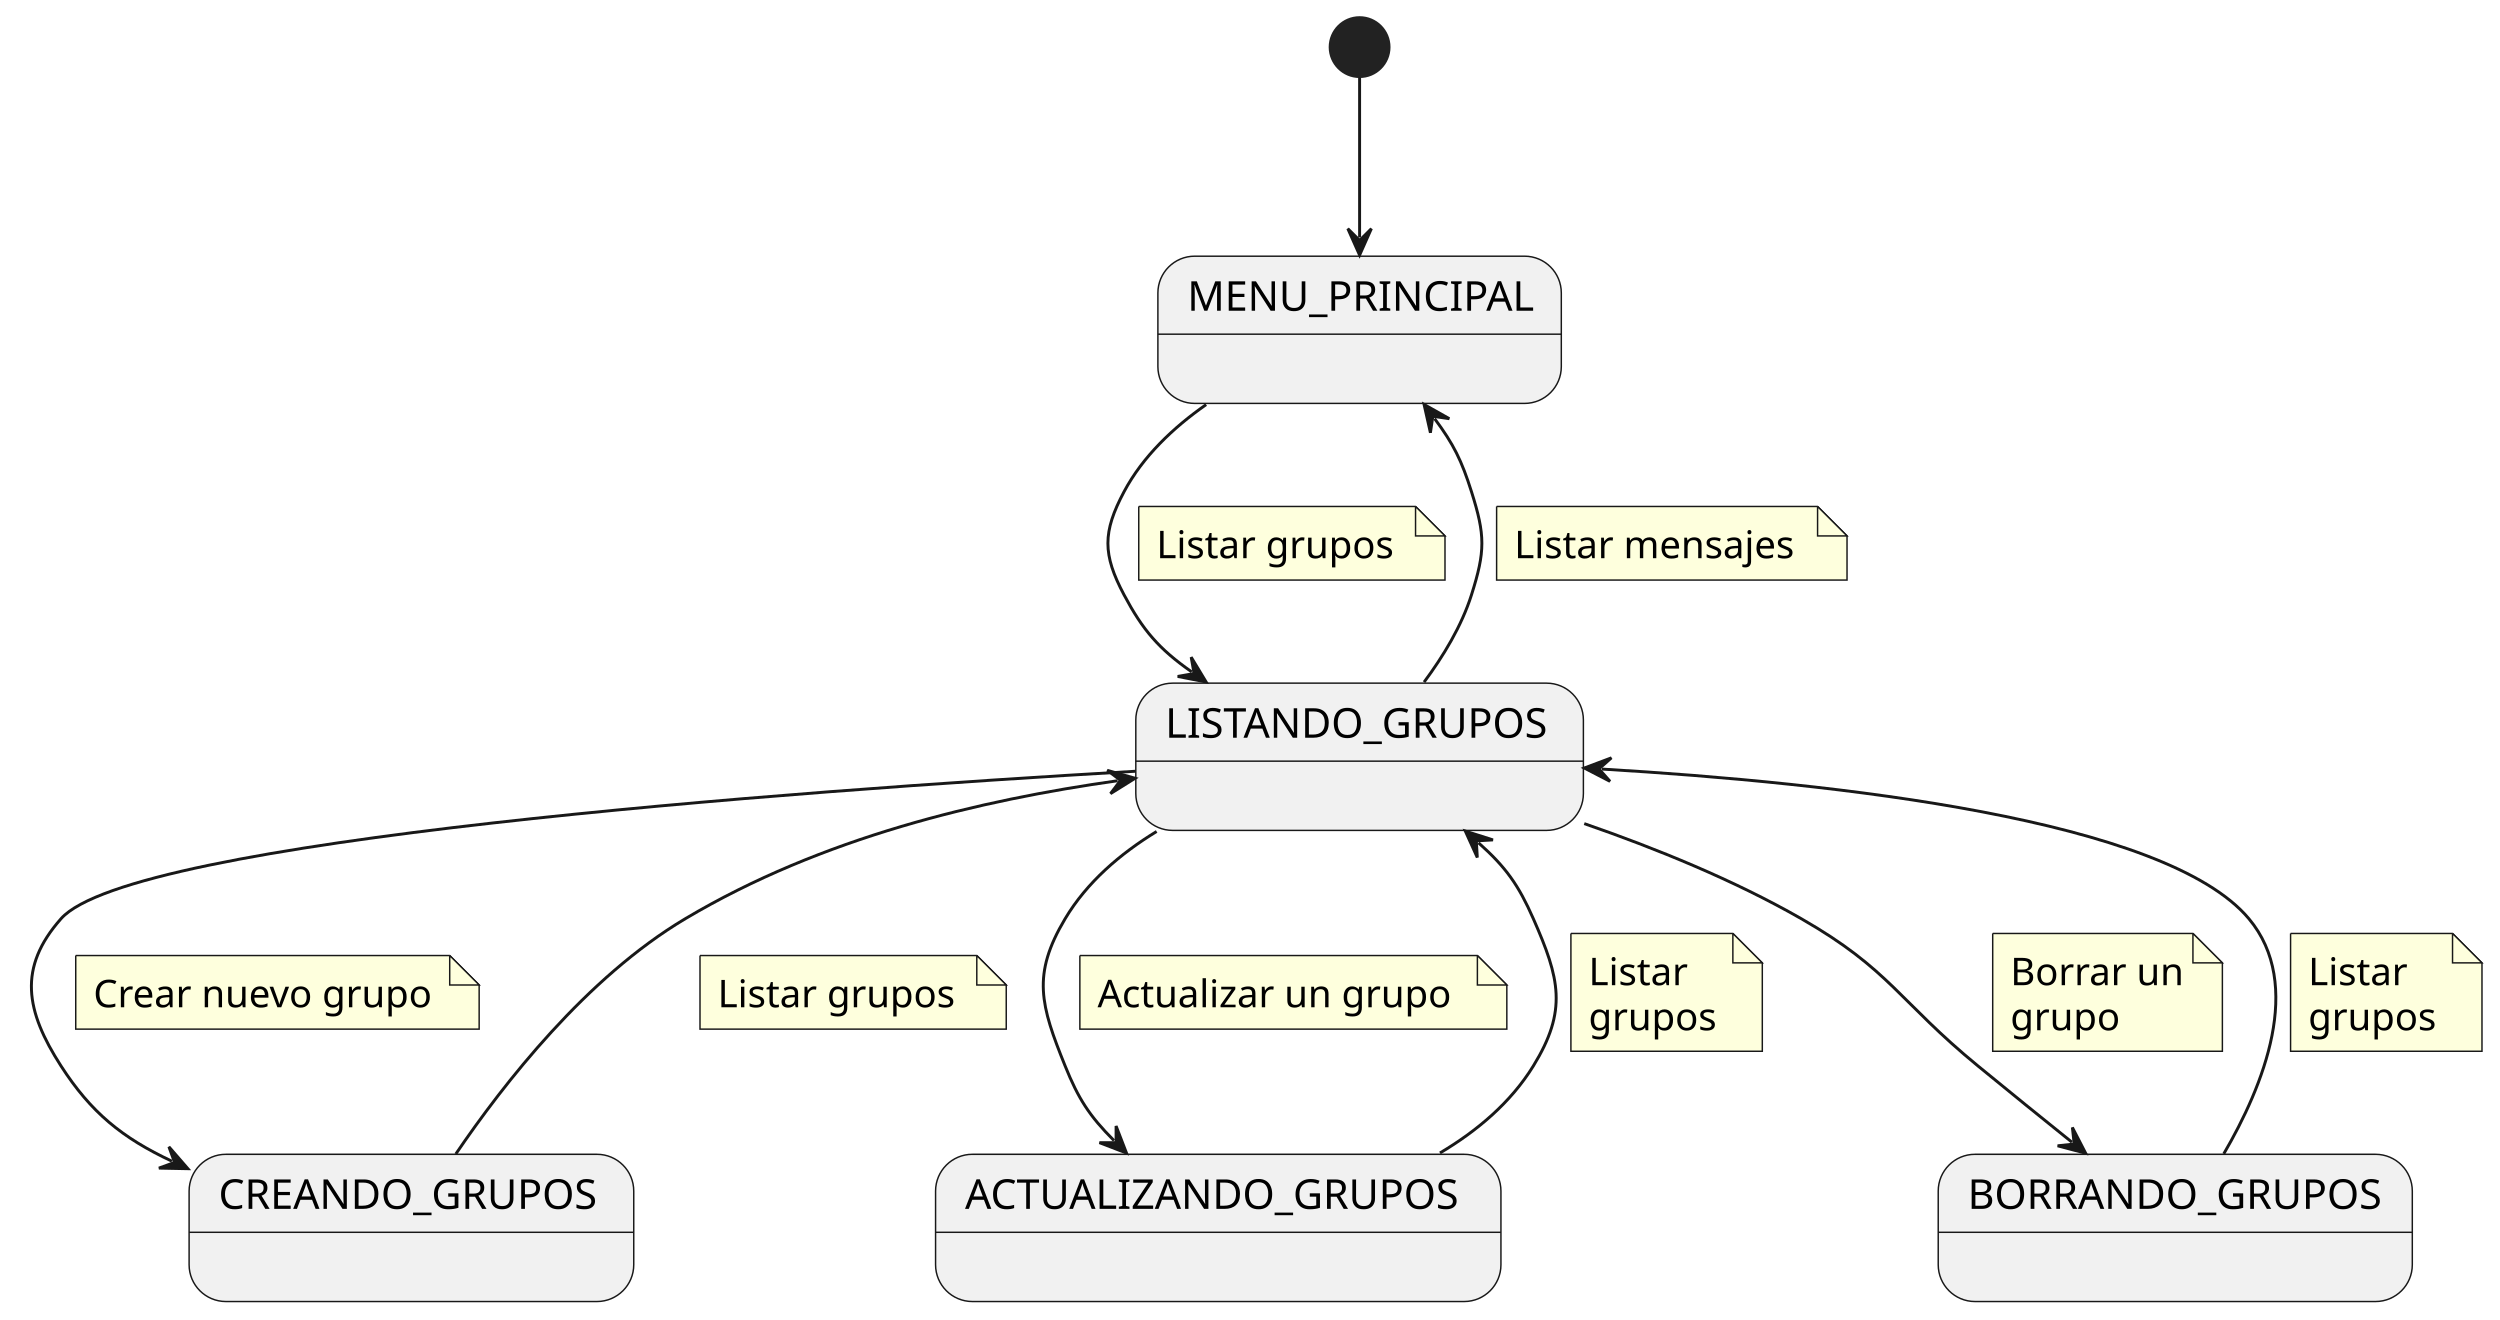
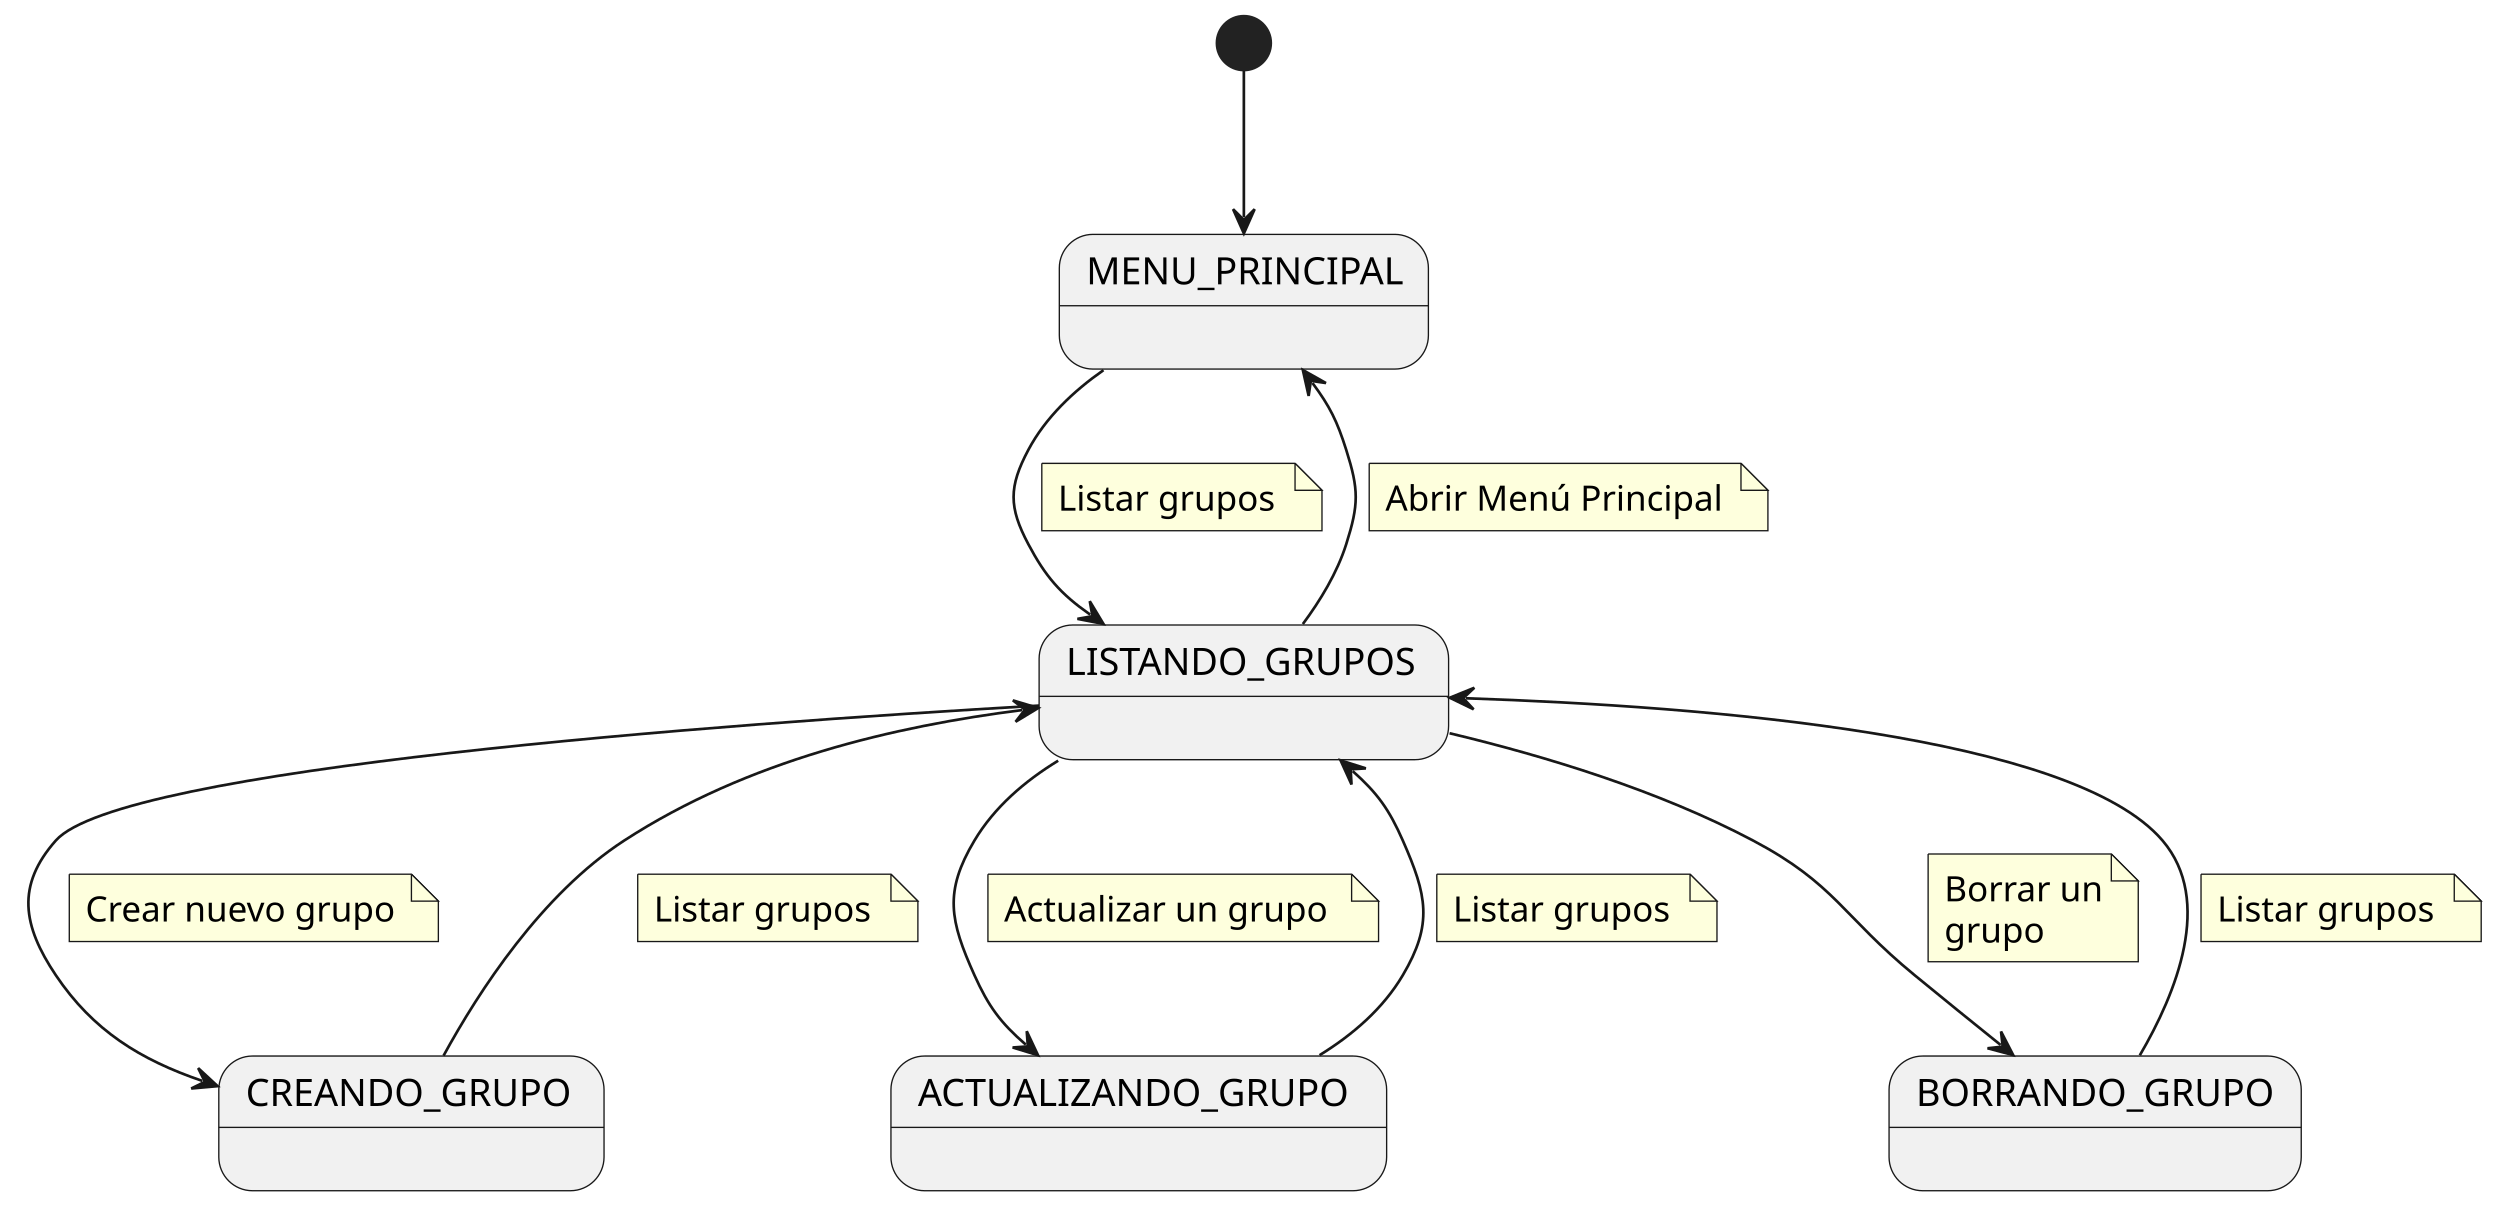
- <svg xmlns="http://www.w3.org/2000/svg" contentStyleType="text/css" height="448px" preserveAspectRatio="none" style="width:849px;height:448px;background:#FFFFFF;" version="1.1" viewBox="0 0 849 448" width="849px" zoomAndPan="magnify">
+ <svg xmlns="http://www.w3.org/2000/svg" contentStyleType="text/css" height="448px" preserveAspectRatio="none" style="width:928px;height:448px;background:#FFFFFF;" version="1.1" viewBox="0 0 928 448" width="928px" zoomAndPan="magnify">
  <defs />
  <g>
    <g id="MenuPrincipal">
      <rect fill="#F1F1F1" height="50" rx="12.5" ry="12.5" style="stroke:#181818;stroke-width:0.5;" width="137" x="393.22" y="87" />
      <line style="stroke:#181818;stroke-width:0.5;" x1="393.22" x2="530.22" y1="113.488" y2="113.488" />
      <text fill="#000000" font-family="sans-serif" font-size="14" lengthAdjust="spacing" textLength="117" x="403.22" y="105.535">MENU_PRINCIPAL</text>
    </g>
    <g id="Grupos">
      <rect fill="#F1F1F1" height="50" rx="12.5" ry="12.5" style="stroke:#181818;stroke-width:0.5;" width="152" x="385.72" y="232" />
      <line style="stroke:#181818;stroke-width:0.5;" x1="385.72" x2="537.72" y1="258.488" y2="258.488" />
      <text fill="#000000" font-family="sans-serif" font-size="14" lengthAdjust="spacing" textLength="132" x="395.72" y="250.535">LISTANDO_GRUPOS</text>
    </g>
    <g id="CreandoGrupo">
-       <rect fill="#F1F1F1" height="50" rx="12.5" ry="12.5" style="stroke:#181818;stroke-width:0.5;" width="151" x="64.22" y="392" />
-       <line style="stroke:#181818;stroke-width:0.5;" x1="64.22" x2="215.22" y1="418.488" y2="418.488" />
-       <text fill="#000000" font-family="sans-serif" font-size="14" lengthAdjust="spacing" textLength="131" x="74.22" y="410.535">CREANDO_GRUPOS</text>
+       <rect fill="#F1F1F1" height="50" rx="12.5" ry="12.5" style="stroke:#181818;stroke-width:0.5;" width="143" x="81.22" y="392" />
+       <line style="stroke:#181818;stroke-width:0.5;" x1="81.22" x2="224.22" y1="418.488" y2="418.488" />
+       <text fill="#000000" font-family="sans-serif" font-size="14" lengthAdjust="spacing" textLength="123" x="91.22" y="410.535">CREANDO_GRUPO</text>
    </g>
    <g id="ActualizandoGrupo">
-       <rect fill="#F1F1F1" height="50" rx="12.5" ry="12.5" style="stroke:#181818;stroke-width:0.5;" width="192" x="317.72" y="392" />
-       <line style="stroke:#181818;stroke-width:0.5;" x1="317.72" x2="509.72" y1="418.488" y2="418.488" />
-       <text fill="#000000" font-family="sans-serif" font-size="14" lengthAdjust="spacing" textLength="172" x="327.72" y="410.535">ACTUALIZANDO_GRUPOS</text>
+       <rect fill="#F1F1F1" height="50" rx="12.5" ry="12.5" style="stroke:#181818;stroke-width:0.5;" width="184" x="330.72" y="392" />
+       <line style="stroke:#181818;stroke-width:0.5;" x1="330.72" x2="514.72" y1="418.488" y2="418.488" />
+       <text fill="#000000" font-family="sans-serif" font-size="14" lengthAdjust="spacing" textLength="164" x="340.72" y="410.535">ACTUALIZANDO_GRUPO</text>
    </g>
    <g id="BorrandoGrupo">
-       <rect fill="#F1F1F1" height="50" rx="12.5" ry="12.5" style="stroke:#181818;stroke-width:0.5;" width="161" x="658.22" y="392" />
-       <line style="stroke:#181818;stroke-width:0.5;" x1="658.22" x2="819.22" y1="418.488" y2="418.488" />
-       <text fill="#000000" font-family="sans-serif" font-size="14" lengthAdjust="spacing" textLength="141" x="668.22" y="410.535">BORRANDO_GRUPOS</text>
+       <rect fill="#F1F1F1" height="50" rx="12.5" ry="12.5" style="stroke:#181818;stroke-width:0.5;" width="153" x="701.22" y="392" />
+       <line style="stroke:#181818;stroke-width:0.5;" x1="701.22" x2="854.22" y1="418.488" y2="418.488" />
+       <text fill="#000000" font-family="sans-serif" font-size="14" lengthAdjust="spacing" textLength="133" x="711.22" y="410.535">BORRANDO_GRUPO</text>
    </g>
    <ellipse cx="461.72" cy="16" fill="#222222" rx="10" ry="10" style="stroke:#222222;stroke-width:1.0;" />
    <g id="link_*start*_MenuPrincipal">
      <path d="M461.72,26.36 C461.72,40.29 461.72,60.95 461.72,80.65 " fill="none" id="*start*-to-MenuPrincipal" style="stroke:#181818;stroke-width:1.0;" />
      <polygon fill="#181818" points="461.72,86.65,465.72,77.65,461.72,81.65,457.72,77.65,461.72,86.65" style="stroke:#181818;stroke-width:1.0;" />
    </g>
    <g id="link_MenuPrincipal_Grupos">
      <path d="M409.61,137.4 C398.44,145.21 388.09,155.01 381.72,167 C374.42,180.74 374.42,188.26 381.72,202 C388.09,213.99 393.523,220.352 404.693,228.162 " fill="none" id="MenuPrincipal-to-Grupos" style="stroke:#181818;stroke-width:1.0;" />
      <polygon fill="#181818" points="409.61,231.6,404.526,223.165,405.512,228.735,399.942,229.721,409.61,231.6" style="stroke:#181818;stroke-width:1.0;" />
      <path d="M386.72,172 L386.72,197 L490.72,197 L490.72,182 L480.72,172 L386.72,172 " fill="#FEFFDD" style="stroke:#181818;stroke-width:0.5;" />
      <path d="M480.72,172 L480.72,182 L490.72,182 L480.72,172 " fill="#FEFFDD" style="stroke:#181818;stroke-width:0.5;" />
      <text fill="#000000" font-family="sans-serif" font-size="13" lengthAdjust="spacing" textLength="83" x="392.72" y="189.568">Listar grupos</text>
    </g>
    <g id="link_Grupos_MenuPrincipal">
      <path d="M483.61,231.65 C490.1,222.92 496.37,212.6 499.72,202 C504.42,187.17 504.42,181.83 499.72,167 C496.37,156.4 493.68,150.895 487.19,142.165 " fill="none" id="Grupos-to-MenuPrincipal" style="stroke:#181818;stroke-width:1.0;" />
      <polygon fill="#181818" points="483.61,137.35,485.769,146.959,486.593,141.363,492.19,142.186,483.61,137.35" style="stroke:#181818;stroke-width:1.0;" />
-       <path d="M508.25,172 L508.25,197 L627.25,197 L627.25,182 L617.25,172 L508.25,172 " fill="#FEFFDD" style="stroke:#181818;stroke-width:0.5;" />
-       <path d="M617.25,172 L617.25,182 L627.25,182 L617.25,172 " fill="#FEFFDD" style="stroke:#181818;stroke-width:0.5;" />
-       <text fill="#000000" font-family="sans-serif" font-size="13" lengthAdjust="spacing" textLength="98" x="514.25" y="189.568">Listar mensajes</text>
+       <path d="M508.25,172 L508.25,197 L656.25,197 L656.25,182 L646.25,172 L508.25,172 " fill="#FEFFDD" style="stroke:#181818;stroke-width:0.5;" />
+       <path d="M646.25,172 L646.25,182 L656.25,182 L646.25,172 " fill="#FEFFDD" style="stroke:#181818;stroke-width:0.5;" />
+       <text fill="#000000" font-family="sans-serif" font-size="13" lengthAdjust="spacing" textLength="127" x="514.25" y="189.568">Abrir Menú Principal</text>
    </g>
    <g id="link_Grupos_CreandoGrupo">
-       <path d="M385.69,261.91 C265.93,268.85 44.46,285.18 20.72,312 C6,328.64 8.69,343.32 20.72,362 C30.86,377.73 41.397,386.383 58.377,394.343 " fill="none" id="Grupos-to-CreandoGrupo" style="stroke:#181818;stroke-width:1.0;" />
-       <polygon fill="#181818" points="63.81,396.89,57.359,389.448,59.283,394.768,53.963,396.692,63.81,396.89" style="stroke:#181818;stroke-width:1.0;" />
+       <path d="M385.69,261.91 C265.93,268.85 44.46,285.18 20.72,312 C6,328.64 8.34,343.55 20.72,362 C34.53,382.56 52.012,393.351 75.112,401.241 " fill="none" id="Grupos-to-CreandoGrupo" style="stroke:#181818;stroke-width:1.0;" />
+       <polygon fill="#181818" points="80.79,403.18,73.566,396.486,76.058,401.564,70.98,404.056,80.79,403.18" style="stroke:#181818;stroke-width:1.0;" />
      <path d="M25.72,324.5 L25.72,349.5 L162.72,349.5 L162.72,334.5 L152.72,324.5 L25.72,324.5 " fill="#FEFFDD" style="stroke:#181818;stroke-width:0.5;" />
      <path d="M152.72,324.5 L152.72,334.5 L162.72,334.5 L152.72,324.5 " fill="#FEFFDD" style="stroke:#181818;stroke-width:0.5;" />
      <text fill="#000000" font-family="sans-serif" font-size="13" lengthAdjust="spacing" textLength="116" x="31.72" y="342.068">Crear nuevo grupo</text>
    </g>
    <g id="link_CreandoGrupo_Grupos">
-       <path d="M154.79,391.9 C171.06,367.93 199.2,331.93 232.72,312 C279.16,284.39 332.789,271.739 379.539,265.139 " fill="none" id="CreandoGrupo-to-Grupos" style="stroke:#181818;stroke-width:1.0;" />
-       <polygon fill="#181818" points="385.48,264.3,376.009,261.597,380.529,264.999,377.127,269.519,385.48,264.3" style="stroke:#181818;stroke-width:1.0;" />
-       <path d="M237.72,324.5 L237.72,349.5 L341.72,349.5 L341.72,334.5 L331.72,324.5 L237.72,324.5 " fill="#FEFFDD" style="stroke:#181818;stroke-width:0.5;" />
-       <path d="M331.72,324.5 L331.72,334.5 L341.72,334.5 L331.72,324.5 " fill="#FEFFDD" style="stroke:#181818;stroke-width:0.5;" />
-       <text fill="#000000" font-family="sans-serif" font-size="13" lengthAdjust="spacing" textLength="83" x="243.72" y="342.068">Listar grupos</text>
+       <path d="M164.64,391.88 C177.75,367.89 201.11,331.88 231.72,312 C277.56,282.24 332.048,269.586 379.458,263.566 " fill="none" id="CreandoGrupo-to-Grupos" style="stroke:#181818;stroke-width:1.0;" />
+       <polygon fill="#181818" points="385.41,262.81,375.978,259.976,380.45,263.44,376.986,267.912,385.41,262.81" style="stroke:#181818;stroke-width:1.0;" />
+       <path d="M236.72,324.5 L236.72,349.5 L340.72,349.5 L340.72,334.5 L330.72,324.5 L236.72,324.5 " fill="#FEFFDD" style="stroke:#181818;stroke-width:0.5;" />
+       <path d="M330.72,324.5 L330.72,334.5 L340.72,334.5 L330.72,324.5 " fill="#FEFFDD" style="stroke:#181818;stroke-width:0.5;" />
+       <text fill="#000000" font-family="sans-serif" font-size="13" lengthAdjust="spacing" textLength="83" x="242.72" y="342.068">Listar grupos</text>
    </g>
    <g id="link_Grupos_ActualizandoGrupo">
-       <path d="M392.79,282.37 C380.41,289.92 369.1,299.63 361.72,312 C350.34,331.08 353.41,341.39 361.72,362 C366.2,373.11 369.937,378.957 378.317,387.337 " fill="none" id="Grupos-to-ActualizandoGrupo" style="stroke:#181818;stroke-width:1.0;" />
-       <polygon fill="#181818" points="382.56,391.58,379.024,382.388,379.024,388.045,373.368,388.045,382.56,391.58" style="stroke:#181818;stroke-width:1.0;" />
+       <path d="M392.79,282.37 C380.4,289.92 369.1,299.63 361.72,312 C350.34,331.08 352.6,341.74 361.72,362 C366.89,373.48 371.304,379.572 380.774,387.772 " fill="none" id="Grupos-to-ActualizandoGrupo" style="stroke:#181818;stroke-width:1.0;" />
+       <polygon fill="#181818" points="385.31,391.7,381.125,382.785,381.53,388.427,375.888,388.832,385.31,391.7" style="stroke:#181818;stroke-width:1.0;" />
      <path d="M366.72,324.5 L366.72,349.5 L511.72,349.5 L511.72,334.5 L501.72,324.5 L366.72,324.5 " fill="#FEFFDD" style="stroke:#181818;stroke-width:0.5;" />
      <path d="M501.72,324.5 L501.72,334.5 L511.72,334.5 L501.72,324.5 " fill="#FEFFDD" style="stroke:#181818;stroke-width:0.5;" />
      <text fill="#000000" font-family="sans-serif" font-size="13" lengthAdjust="spacing" textLength="124" x="372.72" y="342.068">Actualizar un grupo</text>
    </g>
    <g id="link_ActualizandoGrupo_Grupos">
-       <path d="M489.01,391.55 C501.63,384.06 513.09,374.4 520.72,362 C532.37,343.07 529.68,332.34 520.72,312 C515.69,300.56 511.384,294.476 502.104,286.226 " fill="none" id="ActualizandoGrupo-to-Grupos" style="stroke:#181818;stroke-width:1.0;" />
+       <path d="M489.81,391.69 C502.14,384.11 513.41,374.38 520.72,362 C532.03,342.87 529.68,332.34 520.72,312 C515.69,300.56 511.384,294.476 502.104,286.226 " fill="none" id="ActualizandoGrupo-to-Grupos" style="stroke:#181818;stroke-width:1.0;" />
      <polygon fill="#181818" points="497.62,282.24,501.689,291.209,501.357,285.562,507.004,285.23,497.62,282.24" style="stroke:#181818;stroke-width:1.0;" />
-       <path d="M533.48,317 L533.48,357 L598.48,357 L598.48,327 L588.48,317 L533.48,317 " fill="#FEFFDD" style="stroke:#181818;stroke-width:0.5;" />
-       <path d="M588.48,317 L588.48,327 L598.48,327 L588.48,317 " fill="#FEFFDD" style="stroke:#181818;stroke-width:0.5;" />
-       <text fill="#000000" font-family="sans-serif" font-size="13" lengthAdjust="spacing" textLength="35" x="539.48" y="334.568">Listar</text>
-       <text fill="#000000" font-family="sans-serif" font-size="13" lengthAdjust="spacing" textLength="44" x="539.48" y="349.879">grupos</text>
+       <path d="M533.34,324.5 L533.34,349.5 L637.34,349.5 L637.34,334.5 L627.34,324.5 L533.34,324.5 " fill="#FEFFDD" style="stroke:#181818;stroke-width:0.5;" />
+       <path d="M627.34,324.5 L627.34,334.5 L637.34,334.5 L627.34,324.5 " fill="#FEFFDD" style="stroke:#181818;stroke-width:0.5;" />
+       <text fill="#000000" font-family="sans-serif" font-size="13" lengthAdjust="spacing" textLength="83" x="539.34" y="342.068">Listar grupos</text>
    </g>
    <g id="link_Grupos_BorrandoGrupo">
-       <path d="M538.01,279.7 C562.37,288.13 588.91,298.93 611.72,312 C641.85,329.25 644.88,340 671.72,362 C683.63,371.75 692.124,378.64 703.614,387.88 " fill="none" id="Grupos-to-BorrandoGrupo" style="stroke:#181818;stroke-width:1.0;" />
-       <polygon fill="#181818" points="708.29,391.64,703.783,382.883,704.394,388.507,698.77,389.117,708.29,391.64" style="stroke:#181818;stroke-width:1.0;" />
-       <path d="M676.72,317 L676.72,357 L754.72,357 L754.72,327 L744.72,317 L676.72,317 " fill="#FEFFDD" style="stroke:#181818;stroke-width:0.5;" />
-       <path d="M744.72,317 L744.72,327 L754.72,327 L744.72,317 " fill="#FEFFDD" style="stroke:#181818;stroke-width:0.5;" />
-       <text fill="#000000" font-family="sans-serif" font-size="13" lengthAdjust="spacing" textLength="57" x="682.72" y="334.568">Borrar un</text>
-       <text fill="#000000" font-family="sans-serif" font-size="13" lengthAdjust="spacing" textLength="37" x="682.72" y="349.879">grupo</text>
+       <path d="M538.08,272.18 C573.65,280.67 615.73,293.49 650.72,312 C681.41,328.23 683.88,340 710.72,362 C722.63,371.75 731.124,378.64 742.614,387.88 " fill="none" id="Grupos-to-BorrandoGrupo" style="stroke:#181818;stroke-width:1.0;" />
+       <polygon fill="#181818" points="747.29,391.64,742.783,382.883,743.394,388.507,737.77,389.117,747.29,391.64" style="stroke:#181818;stroke-width:1.0;" />
+       <path d="M715.72,317 L715.72,357 L793.72,357 L793.72,327 L783.72,317 L715.72,317 " fill="#FEFFDD" style="stroke:#181818;stroke-width:0.5;" />
+       <path d="M783.72,317 L783.72,327 L793.72,327 L783.72,317 " fill="#FEFFDD" style="stroke:#181818;stroke-width:0.5;" />
+       <text fill="#000000" font-family="sans-serif" font-size="13" lengthAdjust="spacing" textLength="57" x="721.72" y="334.568">Borrar un</text>
+       <text fill="#000000" font-family="sans-serif" font-size="13" lengthAdjust="spacing" textLength="37" x="721.72" y="349.879">grupo</text>
    </g>
    <g id="link_BorrandoGrupo_Grupos">
-       <path d="M755.19,391.84 C768.62,368.84 782.56,334.5 763.72,312 C735.48,278.25 623.849,265.926 544.009,261.176 " fill="none" id="BorrandoGrupo-to-Grupos" style="stroke:#181818;stroke-width:1.0;" />
-       <polygon fill="#181818" points="538.02,260.82,546.767,265.347,543.011,261.117,547.242,257.362,538.02,260.82" style="stroke:#181818;stroke-width:1.0;" />
-       <path d="M777.88,317 L777.88,357 L842.88,357 L842.88,327 L832.88,317 L777.88,317 " fill="#FEFFDD" style="stroke:#181818;stroke-width:0.5;" />
-       <path d="M832.88,317 L832.88,327 L842.88,327 L832.88,317 " fill="#FEFFDD" style="stroke:#181818;stroke-width:0.5;" />
-       <text fill="#000000" font-family="sans-serif" font-size="13" lengthAdjust="spacing" textLength="35" x="783.88" y="334.568">Listar</text>
-       <text fill="#000000" font-family="sans-serif" font-size="13" lengthAdjust="spacing" textLength="44" x="783.88" y="349.879">grupos</text>
+       <path d="M794.29,391.75 C807.79,368.7 821.78,334.31 802.72,312 C769.39,272.97 634.057,262.2 544.137,259.2 " fill="none" id="BorrandoGrupo-to-Grupos" style="stroke:#181818;stroke-width:1.0;" />
+       <polygon fill="#181818" points="538.14,259,547.002,263.298,543.137,259.167,547.268,255.302,538.14,259" style="stroke:#181818;stroke-width:1.0;" />
+       <path d="M817.02,324.5 L817.02,349.5 L921.02,349.5 L921.02,334.5 L911.02,324.5 L817.02,324.5 " fill="#FEFFDD" style="stroke:#181818;stroke-width:0.5;" />
+       <path d="M911.02,324.5 L911.02,334.5 L921.02,334.5 L911.02,324.5 " fill="#FEFFDD" style="stroke:#181818;stroke-width:0.5;" />
+       <text fill="#000000" font-family="sans-serif" font-size="13" lengthAdjust="spacing" textLength="83" x="823.02" y="342.068">Listar grupos</text>
    </g>
  </g>
</svg>
